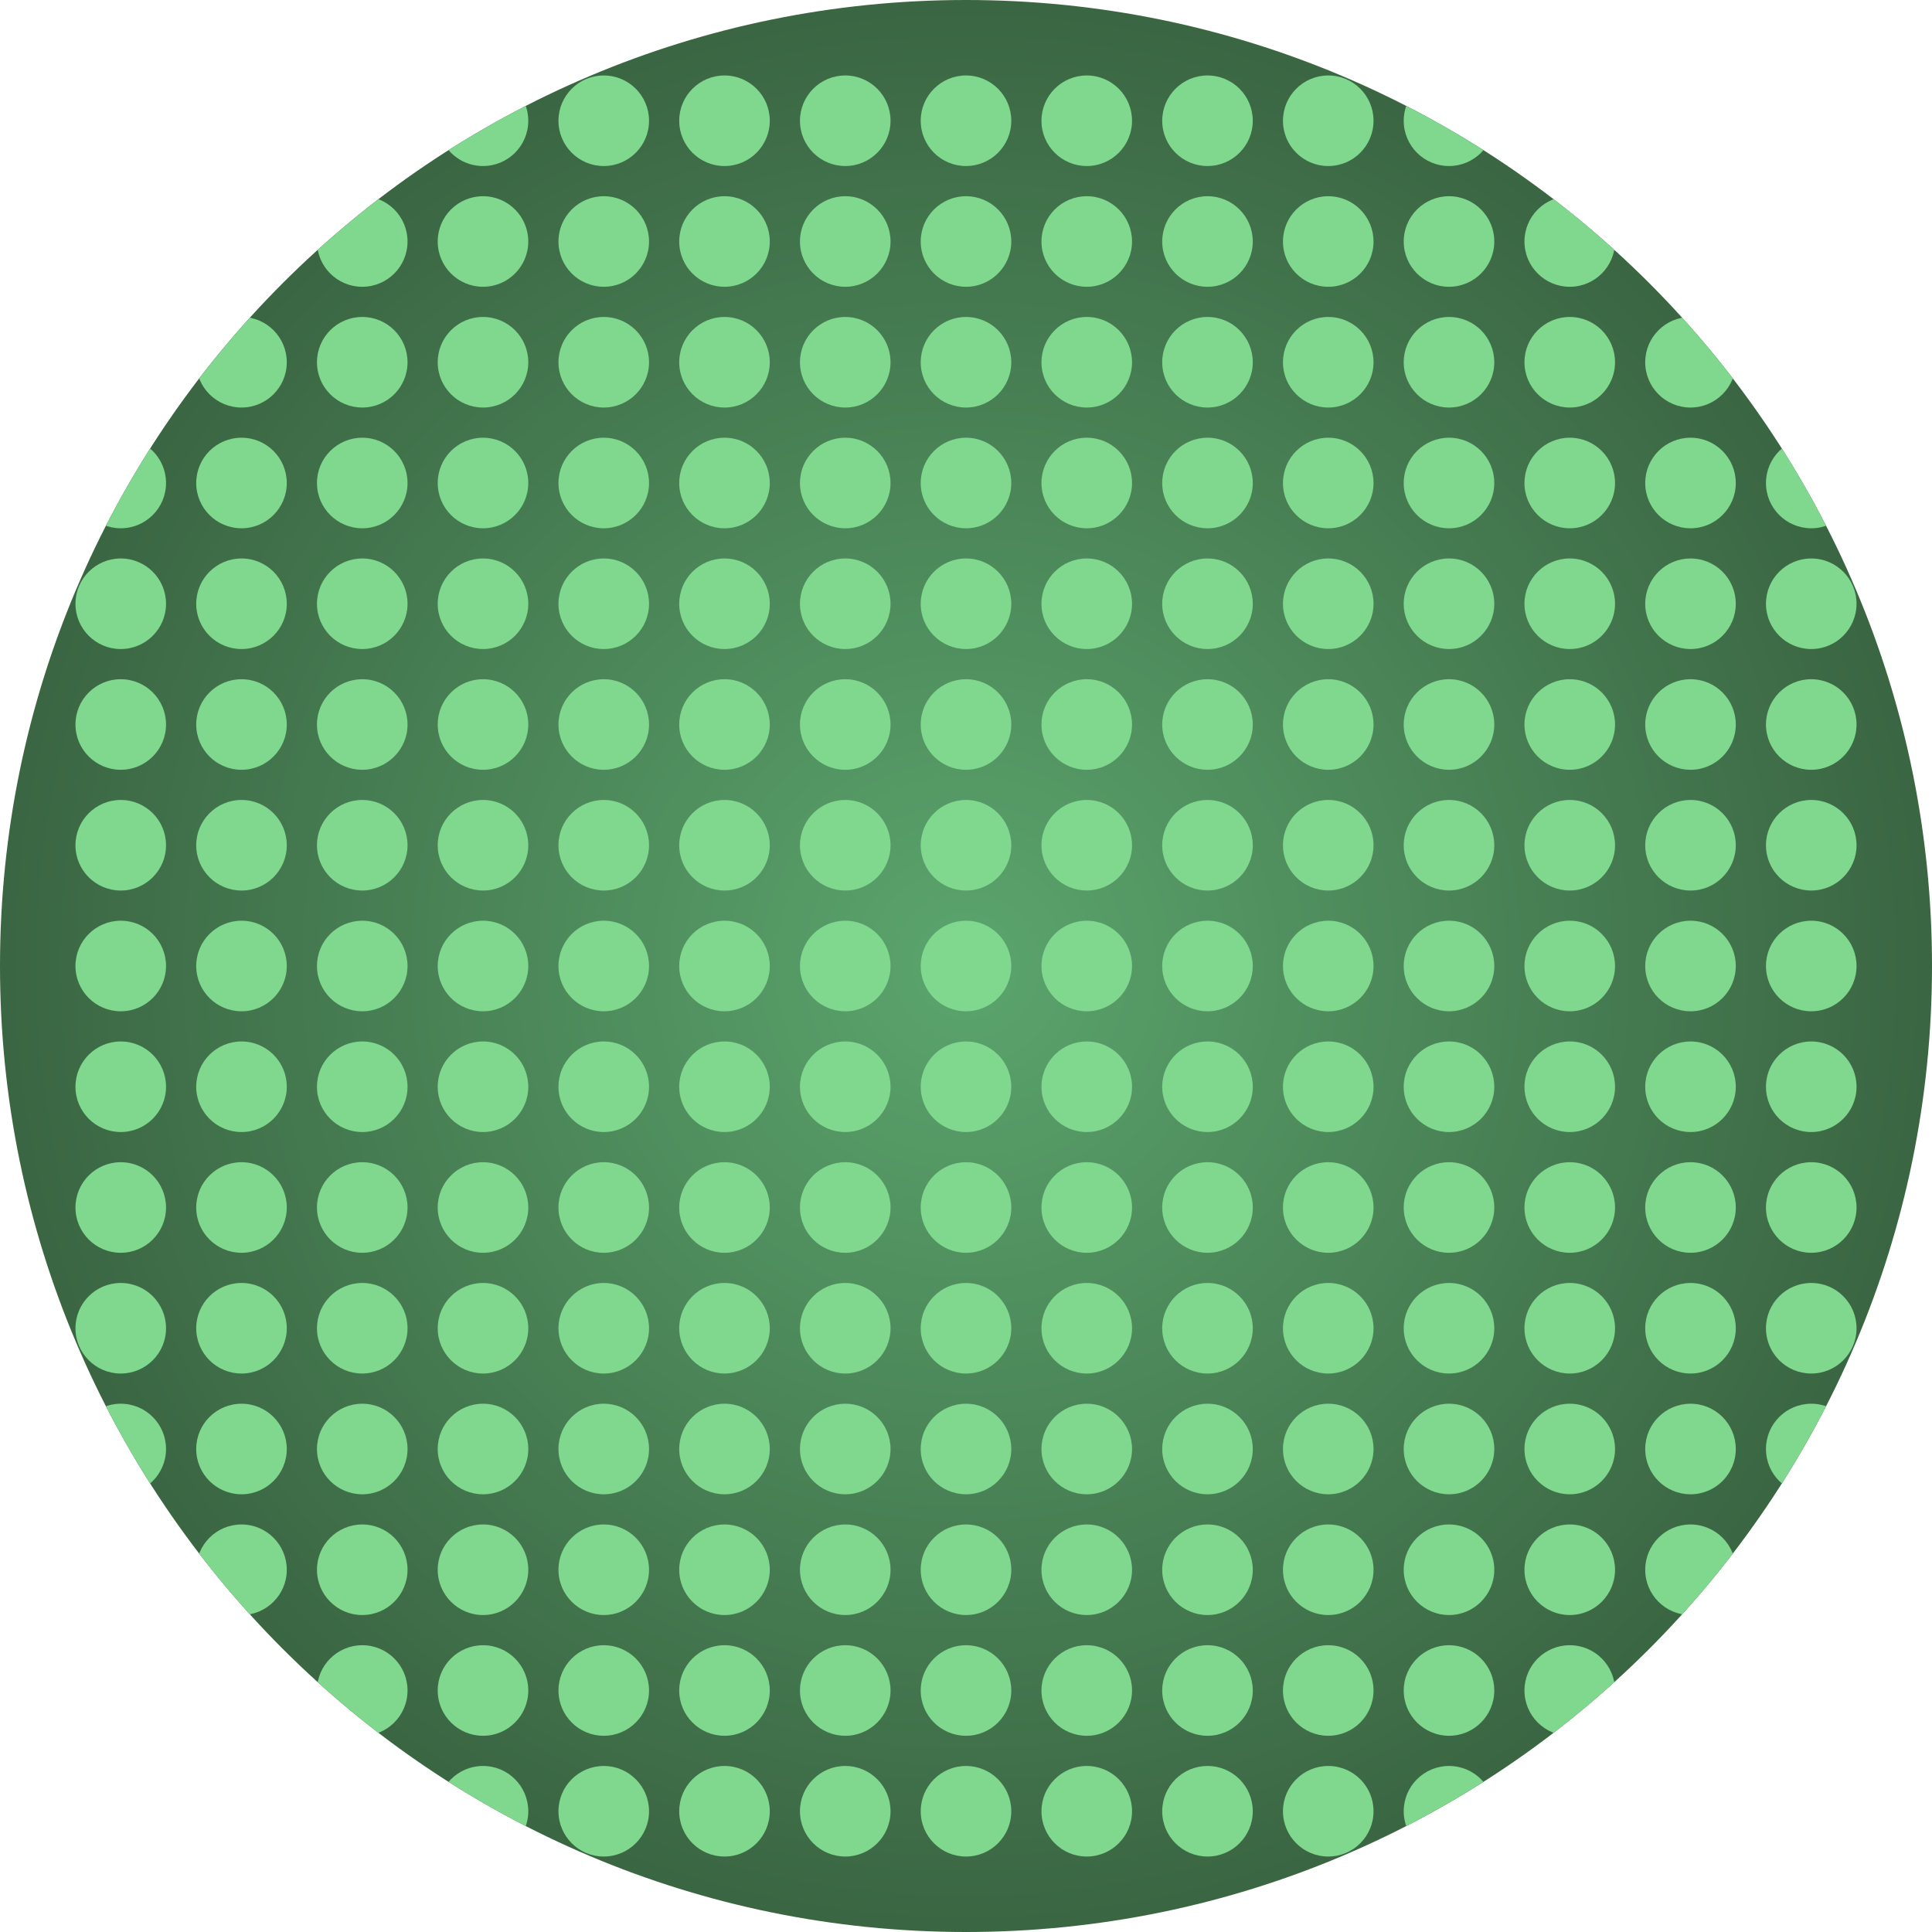
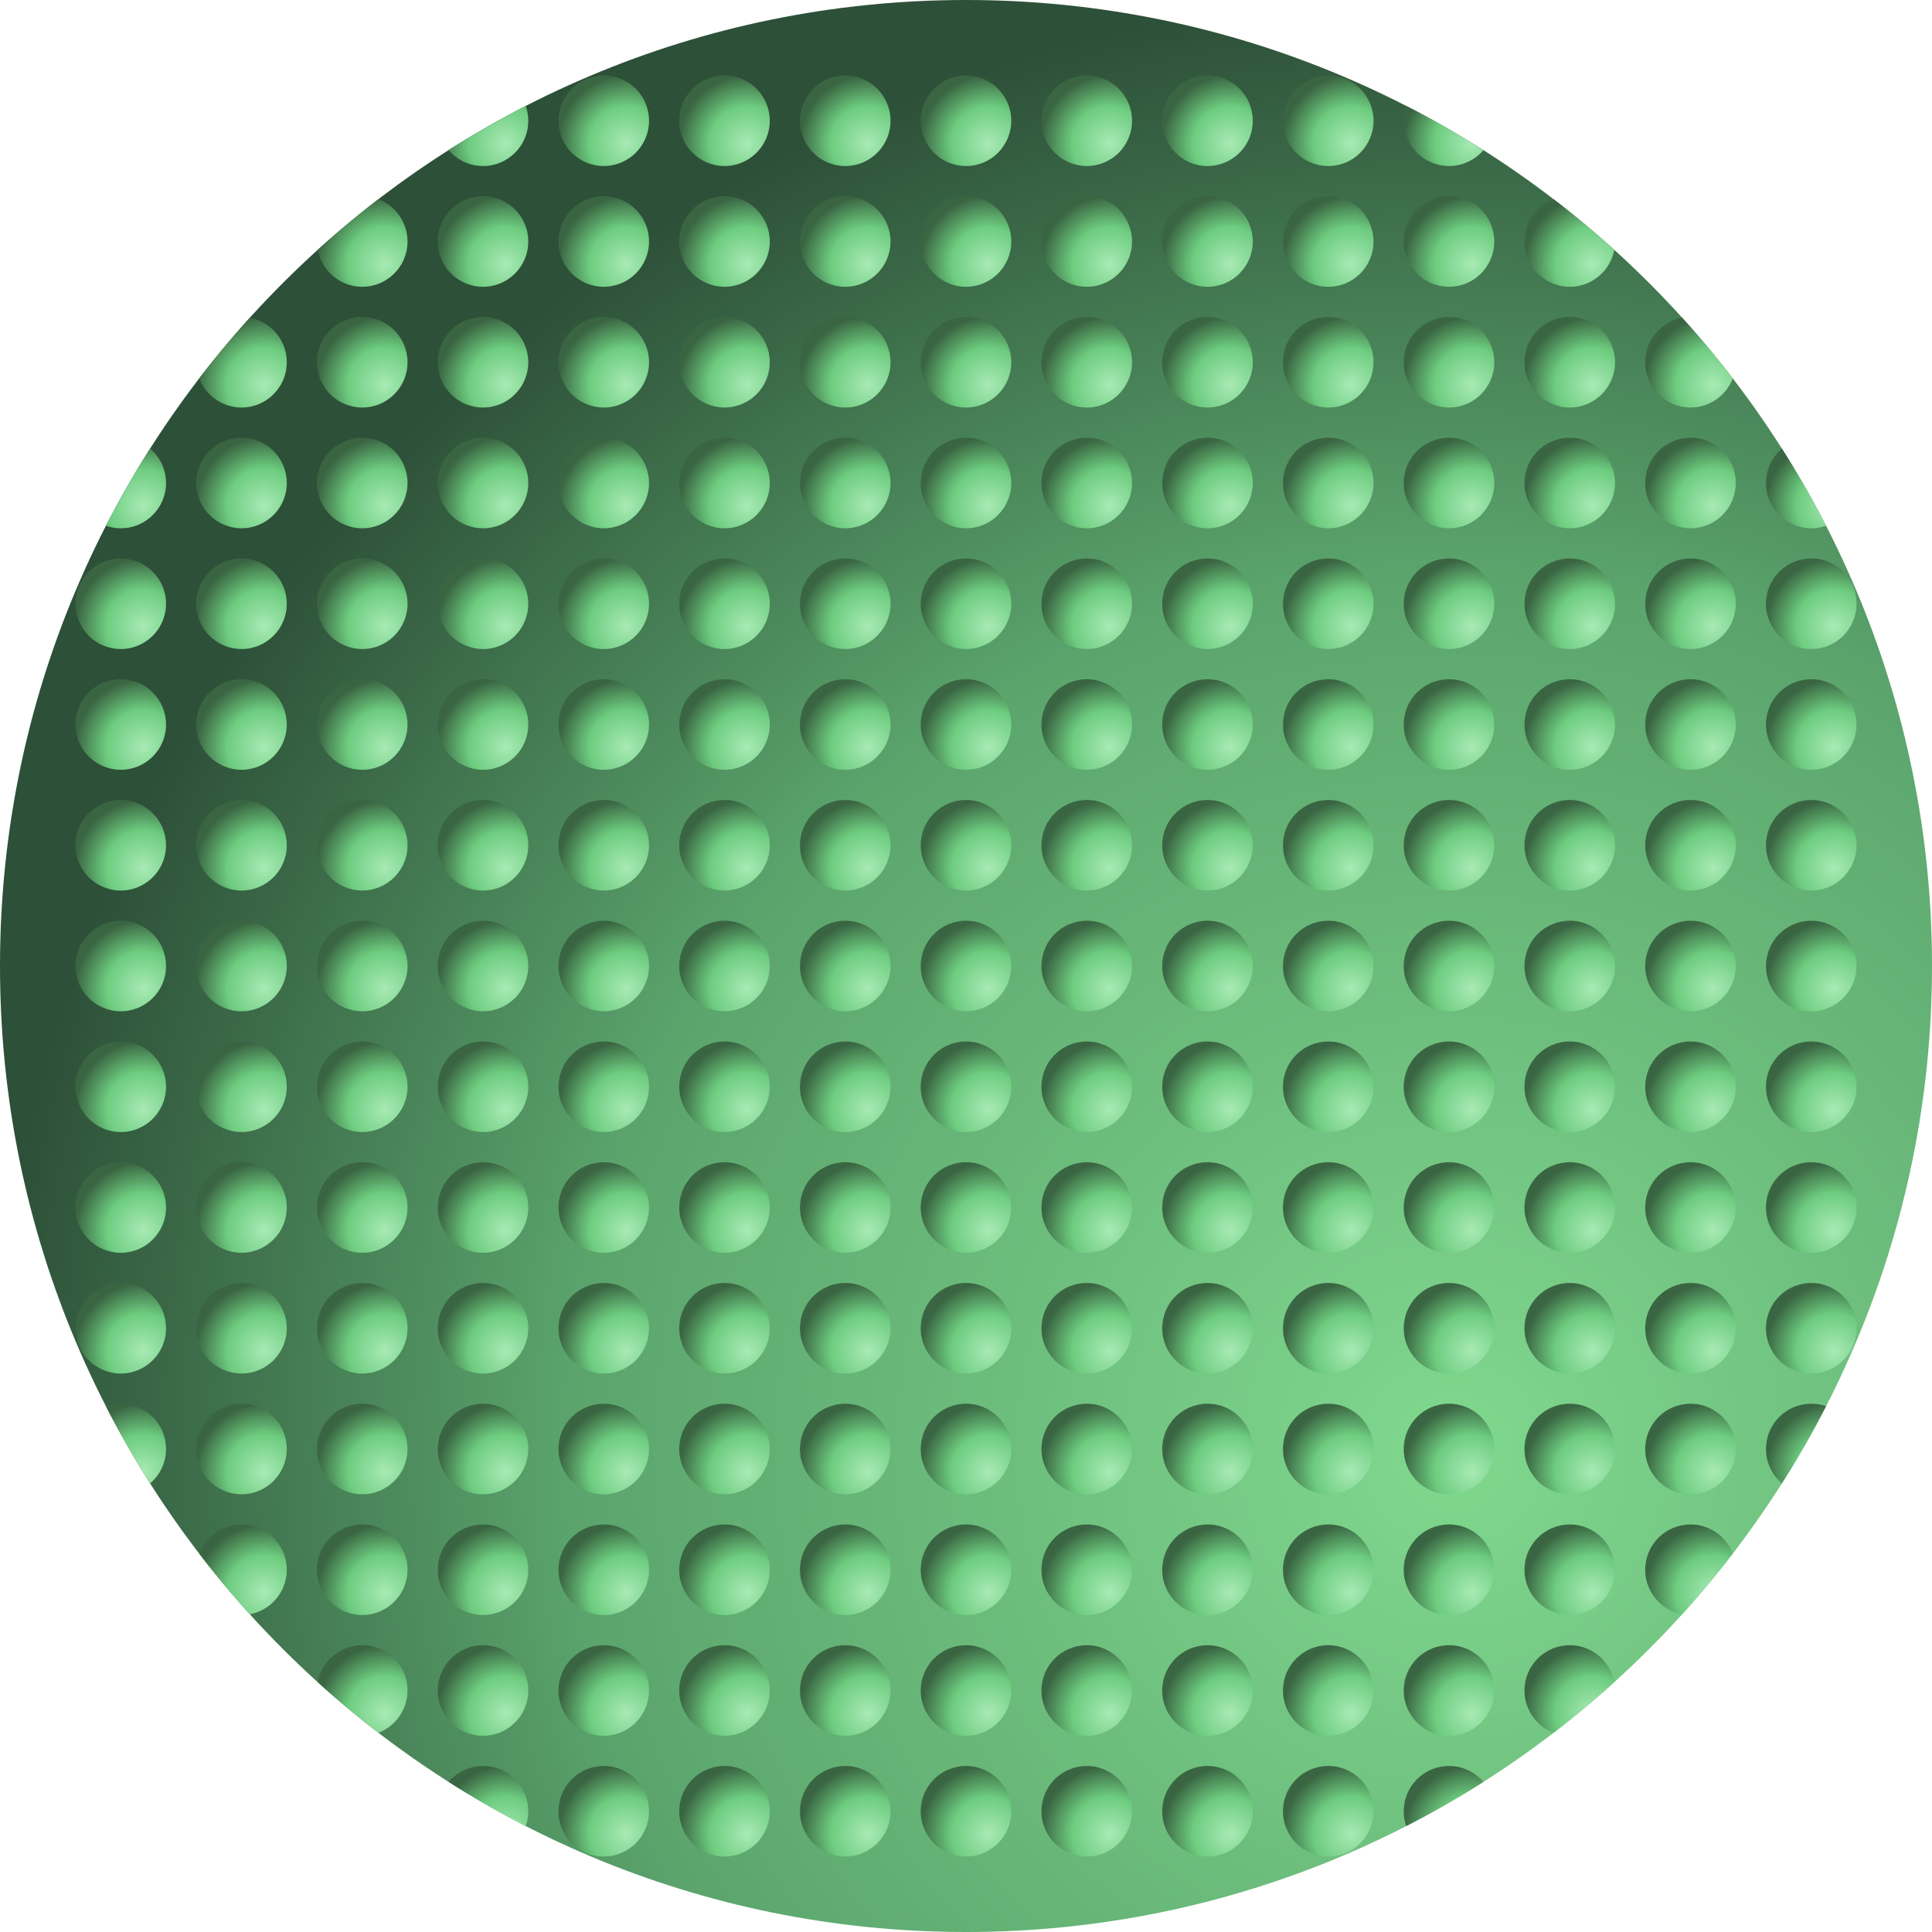
<svg xmlns="http://www.w3.org/2000/svg" width="512" height="512" viewBox="0 0 512 512">
  <defs>
    <clipPath id="circle-clip">
      <circle cx="256" cy="256" r="256" />
    </clipPath>
-     <radialGradient id="bg" cx="50%" cy="50%" r="50%">
-       <stop offset="0%" stop-color="#5ba56d" />
+     <radialGradient id="bg" cx="75%" cy="75%" r="75%">
+       <stop offset="0%" stop-color="#80d88e" />
+       <stop offset="60%" stop-color="#5ba56d" />
+       <stop offset="100%" stop-color="#2d5038" />
+     </radialGradient>
+     <radialGradient id="dots" cx="75%" cy="75%" r="75%">
+       <stop offset="0%" stop-color="#a8eab5" />
+       <stop offset="55%" stop-color="#6dcc7f" />
      <stop offset="100%" stop-color="#3a6542" />
    </radialGradient>
  </defs>
  <circle cx="256" cy="256" r="256" fill="url(#bg)" />
-   <g clip-path="url(#circle-clip)" fill="#80d88e">
+   <g clip-path="url(#circle-clip)" fill="url(#dots)">
    <circle cx="32" cy="32" r="12" />
    <circle cx="64" cy="32" r="12" />
    <circle cx="96" cy="32" r="12" />
    <circle cx="128" cy="32" r="12" />
    <circle cx="160" cy="32" r="12" />
    <circle cx="192" cy="32" r="12" />
    <circle cx="224" cy="32" r="12" />
    <circle cx="256" cy="32" r="12" />
    <circle cx="288" cy="32" r="12" />
    <circle cx="320" cy="32" r="12" />
    <circle cx="352" cy="32" r="12" />
    <circle cx="384" cy="32" r="12" />
    <circle cx="416" cy="32" r="12" />
    <circle cx="448" cy="32" r="12" />
    <circle cx="480" cy="32" r="12" />
    <circle cx="32" cy="64" r="12" />
    <circle cx="64" cy="64" r="12" />
    <circle cx="96" cy="64" r="12" />
    <circle cx="128" cy="64" r="12" />
    <circle cx="160" cy="64" r="12" />
    <circle cx="192" cy="64" r="12" />
    <circle cx="224" cy="64" r="12" />
    <circle cx="256" cy="64" r="12" />
    <circle cx="288" cy="64" r="12" />
    <circle cx="320" cy="64" r="12" />
    <circle cx="352" cy="64" r="12" />
    <circle cx="384" cy="64" r="12" />
    <circle cx="416" cy="64" r="12" />
    <circle cx="448" cy="64" r="12" />
    <circle cx="480" cy="64" r="12" />
    <circle cx="32" cy="96" r="12" />
    <circle cx="64" cy="96" r="12" />
    <circle cx="96" cy="96" r="12" />
    <circle cx="128" cy="96" r="12" />
    <circle cx="160" cy="96" r="12" />
    <circle cx="192" cy="96" r="12" />
    <circle cx="224" cy="96" r="12" />
    <circle cx="256" cy="96" r="12" />
    <circle cx="288" cy="96" r="12" />
    <circle cx="320" cy="96" r="12" />
    <circle cx="352" cy="96" r="12" />
    <circle cx="384" cy="96" r="12" />
    <circle cx="416" cy="96" r="12" />
    <circle cx="448" cy="96" r="12" />
    <circle cx="480" cy="96" r="12" />
    <circle cx="32" cy="128" r="12" />
    <circle cx="64" cy="128" r="12" />
    <circle cx="96" cy="128" r="12" />
    <circle cx="128" cy="128" r="12" />
    <circle cx="160" cy="128" r="12" />
    <circle cx="192" cy="128" r="12" />
    <circle cx="224" cy="128" r="12" />
    <circle cx="256" cy="128" r="12" />
    <circle cx="288" cy="128" r="12" />
    <circle cx="320" cy="128" r="12" />
    <circle cx="352" cy="128" r="12" />
    <circle cx="384" cy="128" r="12" />
    <circle cx="416" cy="128" r="12" />
    <circle cx="448" cy="128" r="12" />
    <circle cx="480" cy="128" r="12" />
    <circle cx="32" cy="160" r="12" />
    <circle cx="64" cy="160" r="12" />
    <circle cx="96" cy="160" r="12" />
    <circle cx="128" cy="160" r="12" />
    <circle cx="160" cy="160" r="12" />
    <circle cx="192" cy="160" r="12" />
    <circle cx="224" cy="160" r="12" />
    <circle cx="256" cy="160" r="12" />
    <circle cx="288" cy="160" r="12" />
    <circle cx="320" cy="160" r="12" />
    <circle cx="352" cy="160" r="12" />
    <circle cx="384" cy="160" r="12" />
    <circle cx="416" cy="160" r="12" />
    <circle cx="448" cy="160" r="12" />
    <circle cx="480" cy="160" r="12" />
    <circle cx="32" cy="192" r="12" />
    <circle cx="64" cy="192" r="12" />
    <circle cx="96" cy="192" r="12" />
    <circle cx="128" cy="192" r="12" />
    <circle cx="160" cy="192" r="12" />
    <circle cx="192" cy="192" r="12" />
    <circle cx="224" cy="192" r="12" />
    <circle cx="256" cy="192" r="12" />
    <circle cx="288" cy="192" r="12" />
    <circle cx="320" cy="192" r="12" />
    <circle cx="352" cy="192" r="12" />
    <circle cx="384" cy="192" r="12" />
    <circle cx="416" cy="192" r="12" />
    <circle cx="448" cy="192" r="12" />
    <circle cx="480" cy="192" r="12" />
    <circle cx="32" cy="224" r="12" />
    <circle cx="64" cy="224" r="12" />
    <circle cx="96" cy="224" r="12" />
    <circle cx="128" cy="224" r="12" />
    <circle cx="160" cy="224" r="12" />
    <circle cx="192" cy="224" r="12" />
    <circle cx="224" cy="224" r="12" />
    <circle cx="256" cy="224" r="12" />
    <circle cx="288" cy="224" r="12" />
    <circle cx="320" cy="224" r="12" />
    <circle cx="352" cy="224" r="12" />
    <circle cx="384" cy="224" r="12" />
    <circle cx="416" cy="224" r="12" />
    <circle cx="448" cy="224" r="12" />
    <circle cx="480" cy="224" r="12" />
    <circle cx="32" cy="256" r="12" />
    <circle cx="64" cy="256" r="12" />
    <circle cx="96" cy="256" r="12" />
    <circle cx="128" cy="256" r="12" />
    <circle cx="160" cy="256" r="12" />
    <circle cx="192" cy="256" r="12" />
    <circle cx="224" cy="256" r="12" />
    <circle cx="256" cy="256" r="12" />
    <circle cx="288" cy="256" r="12" />
    <circle cx="320" cy="256" r="12" />
    <circle cx="352" cy="256" r="12" />
    <circle cx="384" cy="256" r="12" />
    <circle cx="416" cy="256" r="12" />
    <circle cx="448" cy="256" r="12" />
    <circle cx="480" cy="256" r="12" />
    <circle cx="32" cy="288" r="12" />
    <circle cx="64" cy="288" r="12" />
    <circle cx="96" cy="288" r="12" />
    <circle cx="128" cy="288" r="12" />
    <circle cx="160" cy="288" r="12" />
    <circle cx="192" cy="288" r="12" />
    <circle cx="224" cy="288" r="12" />
    <circle cx="256" cy="288" r="12" />
    <circle cx="288" cy="288" r="12" />
    <circle cx="320" cy="288" r="12" />
    <circle cx="352" cy="288" r="12" />
    <circle cx="384" cy="288" r="12" />
    <circle cx="416" cy="288" r="12" />
    <circle cx="448" cy="288" r="12" />
    <circle cx="480" cy="288" r="12" />
    <circle cx="32" cy="320" r="12" />
    <circle cx="64" cy="320" r="12" />
    <circle cx="96" cy="320" r="12" />
    <circle cx="128" cy="320" r="12" />
    <circle cx="160" cy="320" r="12" />
    <circle cx="192" cy="320" r="12" />
    <circle cx="224" cy="320" r="12" />
    <circle cx="256" cy="320" r="12" />
    <circle cx="288" cy="320" r="12" />
    <circle cx="320" cy="320" r="12" />
    <circle cx="352" cy="320" r="12" />
    <circle cx="384" cy="320" r="12" />
    <circle cx="416" cy="320" r="12" />
    <circle cx="448" cy="320" r="12" />
    <circle cx="480" cy="320" r="12" />
    <circle cx="32" cy="352" r="12" />
    <circle cx="64" cy="352" r="12" />
    <circle cx="96" cy="352" r="12" />
    <circle cx="128" cy="352" r="12" />
    <circle cx="160" cy="352" r="12" />
    <circle cx="192" cy="352" r="12" />
    <circle cx="224" cy="352" r="12" />
    <circle cx="256" cy="352" r="12" />
    <circle cx="288" cy="352" r="12" />
    <circle cx="320" cy="352" r="12" />
    <circle cx="352" cy="352" r="12" />
    <circle cx="384" cy="352" r="12" />
    <circle cx="416" cy="352" r="12" />
    <circle cx="448" cy="352" r="12" />
    <circle cx="480" cy="352" r="12" />
    <circle cx="32" cy="384" r="12" />
    <circle cx="64" cy="384" r="12" />
    <circle cx="96" cy="384" r="12" />
    <circle cx="128" cy="384" r="12" />
    <circle cx="160" cy="384" r="12" />
    <circle cx="192" cy="384" r="12" />
    <circle cx="224" cy="384" r="12" />
    <circle cx="256" cy="384" r="12" />
    <circle cx="288" cy="384" r="12" />
    <circle cx="320" cy="384" r="12" />
    <circle cx="352" cy="384" r="12" />
    <circle cx="384" cy="384" r="12" />
    <circle cx="416" cy="384" r="12" />
    <circle cx="448" cy="384" r="12" />
    <circle cx="480" cy="384" r="12" />
    <circle cx="32" cy="416" r="12" />
    <circle cx="64" cy="416" r="12" />
    <circle cx="96" cy="416" r="12" />
    <circle cx="128" cy="416" r="12" />
    <circle cx="160" cy="416" r="12" />
    <circle cx="192" cy="416" r="12" />
    <circle cx="224" cy="416" r="12" />
    <circle cx="256" cy="416" r="12" />
    <circle cx="288" cy="416" r="12" />
    <circle cx="320" cy="416" r="12" />
    <circle cx="352" cy="416" r="12" />
    <circle cx="384" cy="416" r="12" />
    <circle cx="416" cy="416" r="12" />
    <circle cx="448" cy="416" r="12" />
    <circle cx="480" cy="416" r="12" />
    <circle cx="32" cy="448" r="12" />
    <circle cx="64" cy="448" r="12" />
    <circle cx="96" cy="448" r="12" />
    <circle cx="128" cy="448" r="12" />
    <circle cx="160" cy="448" r="12" />
    <circle cx="192" cy="448" r="12" />
    <circle cx="224" cy="448" r="12" />
    <circle cx="256" cy="448" r="12" />
    <circle cx="288" cy="448" r="12" />
    <circle cx="320" cy="448" r="12" />
    <circle cx="352" cy="448" r="12" />
    <circle cx="384" cy="448" r="12" />
    <circle cx="416" cy="448" r="12" />
    <circle cx="448" cy="448" r="12" />
    <circle cx="480" cy="448" r="12" />
    <circle cx="32" cy="480" r="12" />
    <circle cx="64" cy="480" r="12" />
    <circle cx="96" cy="480" r="12" />
    <circle cx="128" cy="480" r="12" />
    <circle cx="160" cy="480" r="12" />
    <circle cx="192" cy="480" r="12" />
    <circle cx="224" cy="480" r="12" />
    <circle cx="256" cy="480" r="12" />
    <circle cx="288" cy="480" r="12" />
    <circle cx="320" cy="480" r="12" />
    <circle cx="352" cy="480" r="12" />
    <circle cx="384" cy="480" r="12" />
    <circle cx="416" cy="480" r="12" />
    <circle cx="448" cy="480" r="12" />
    <circle cx="480" cy="480" r="12" />
  </g>
</svg>
